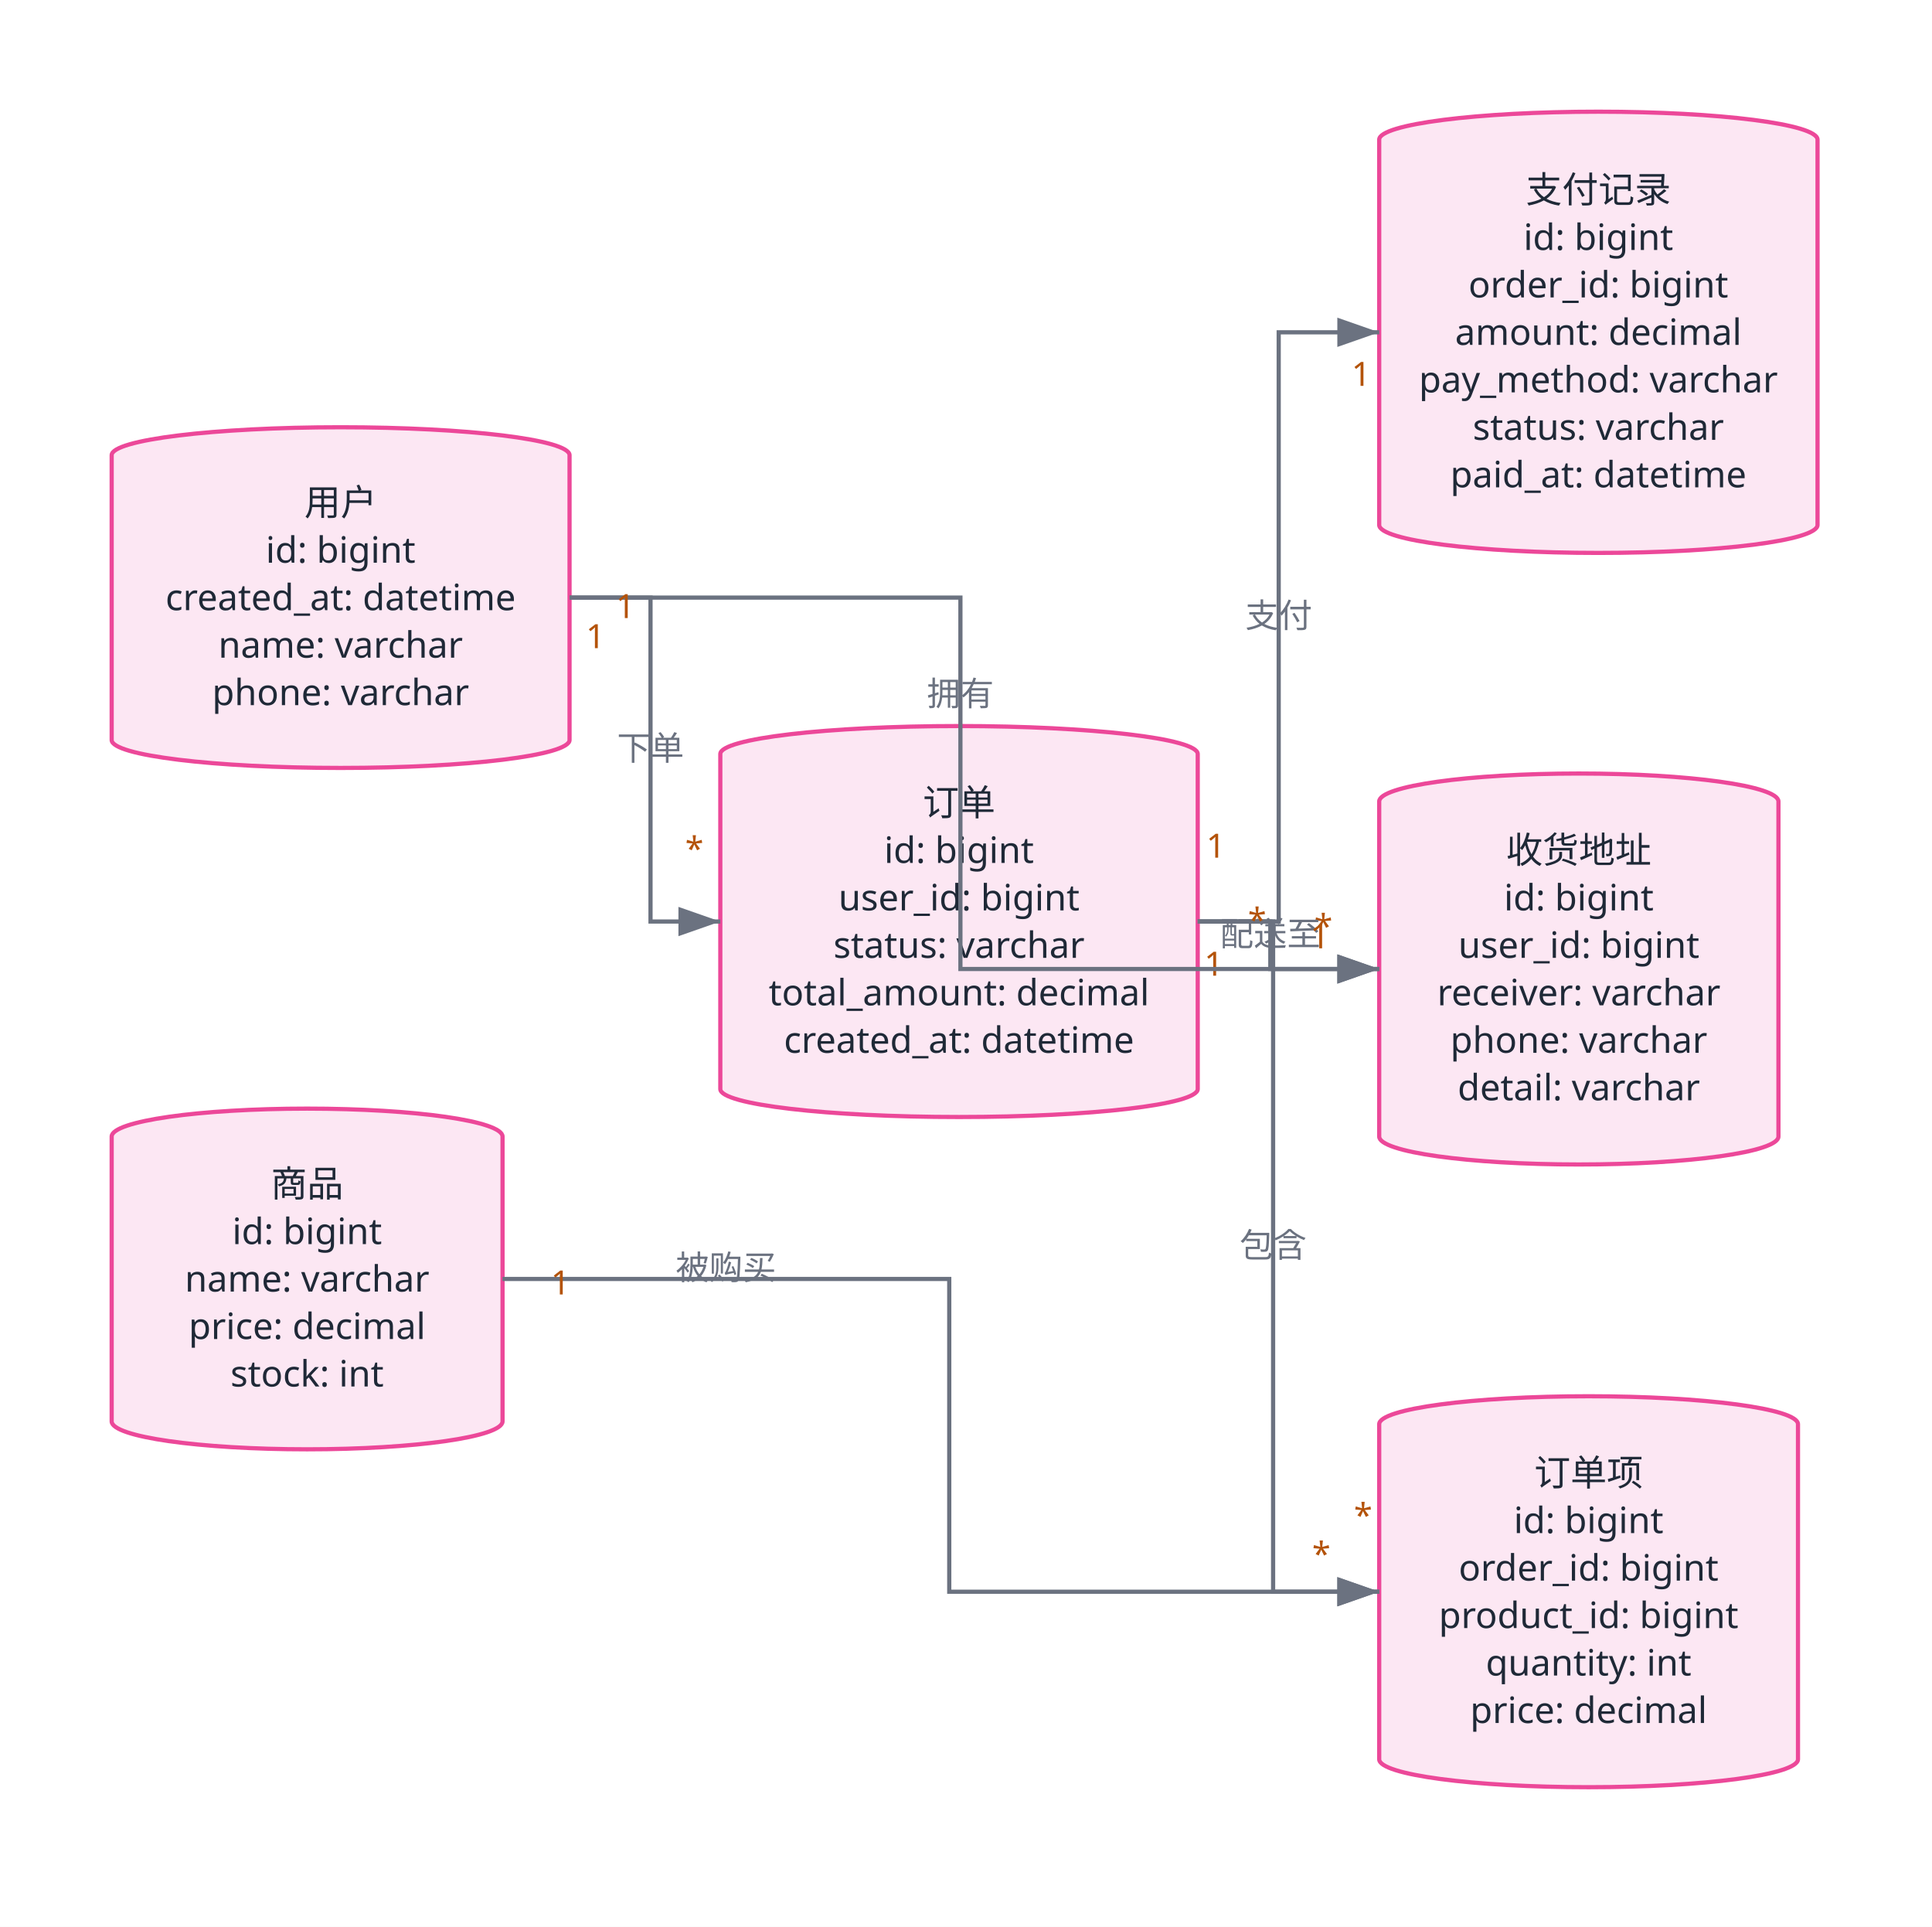
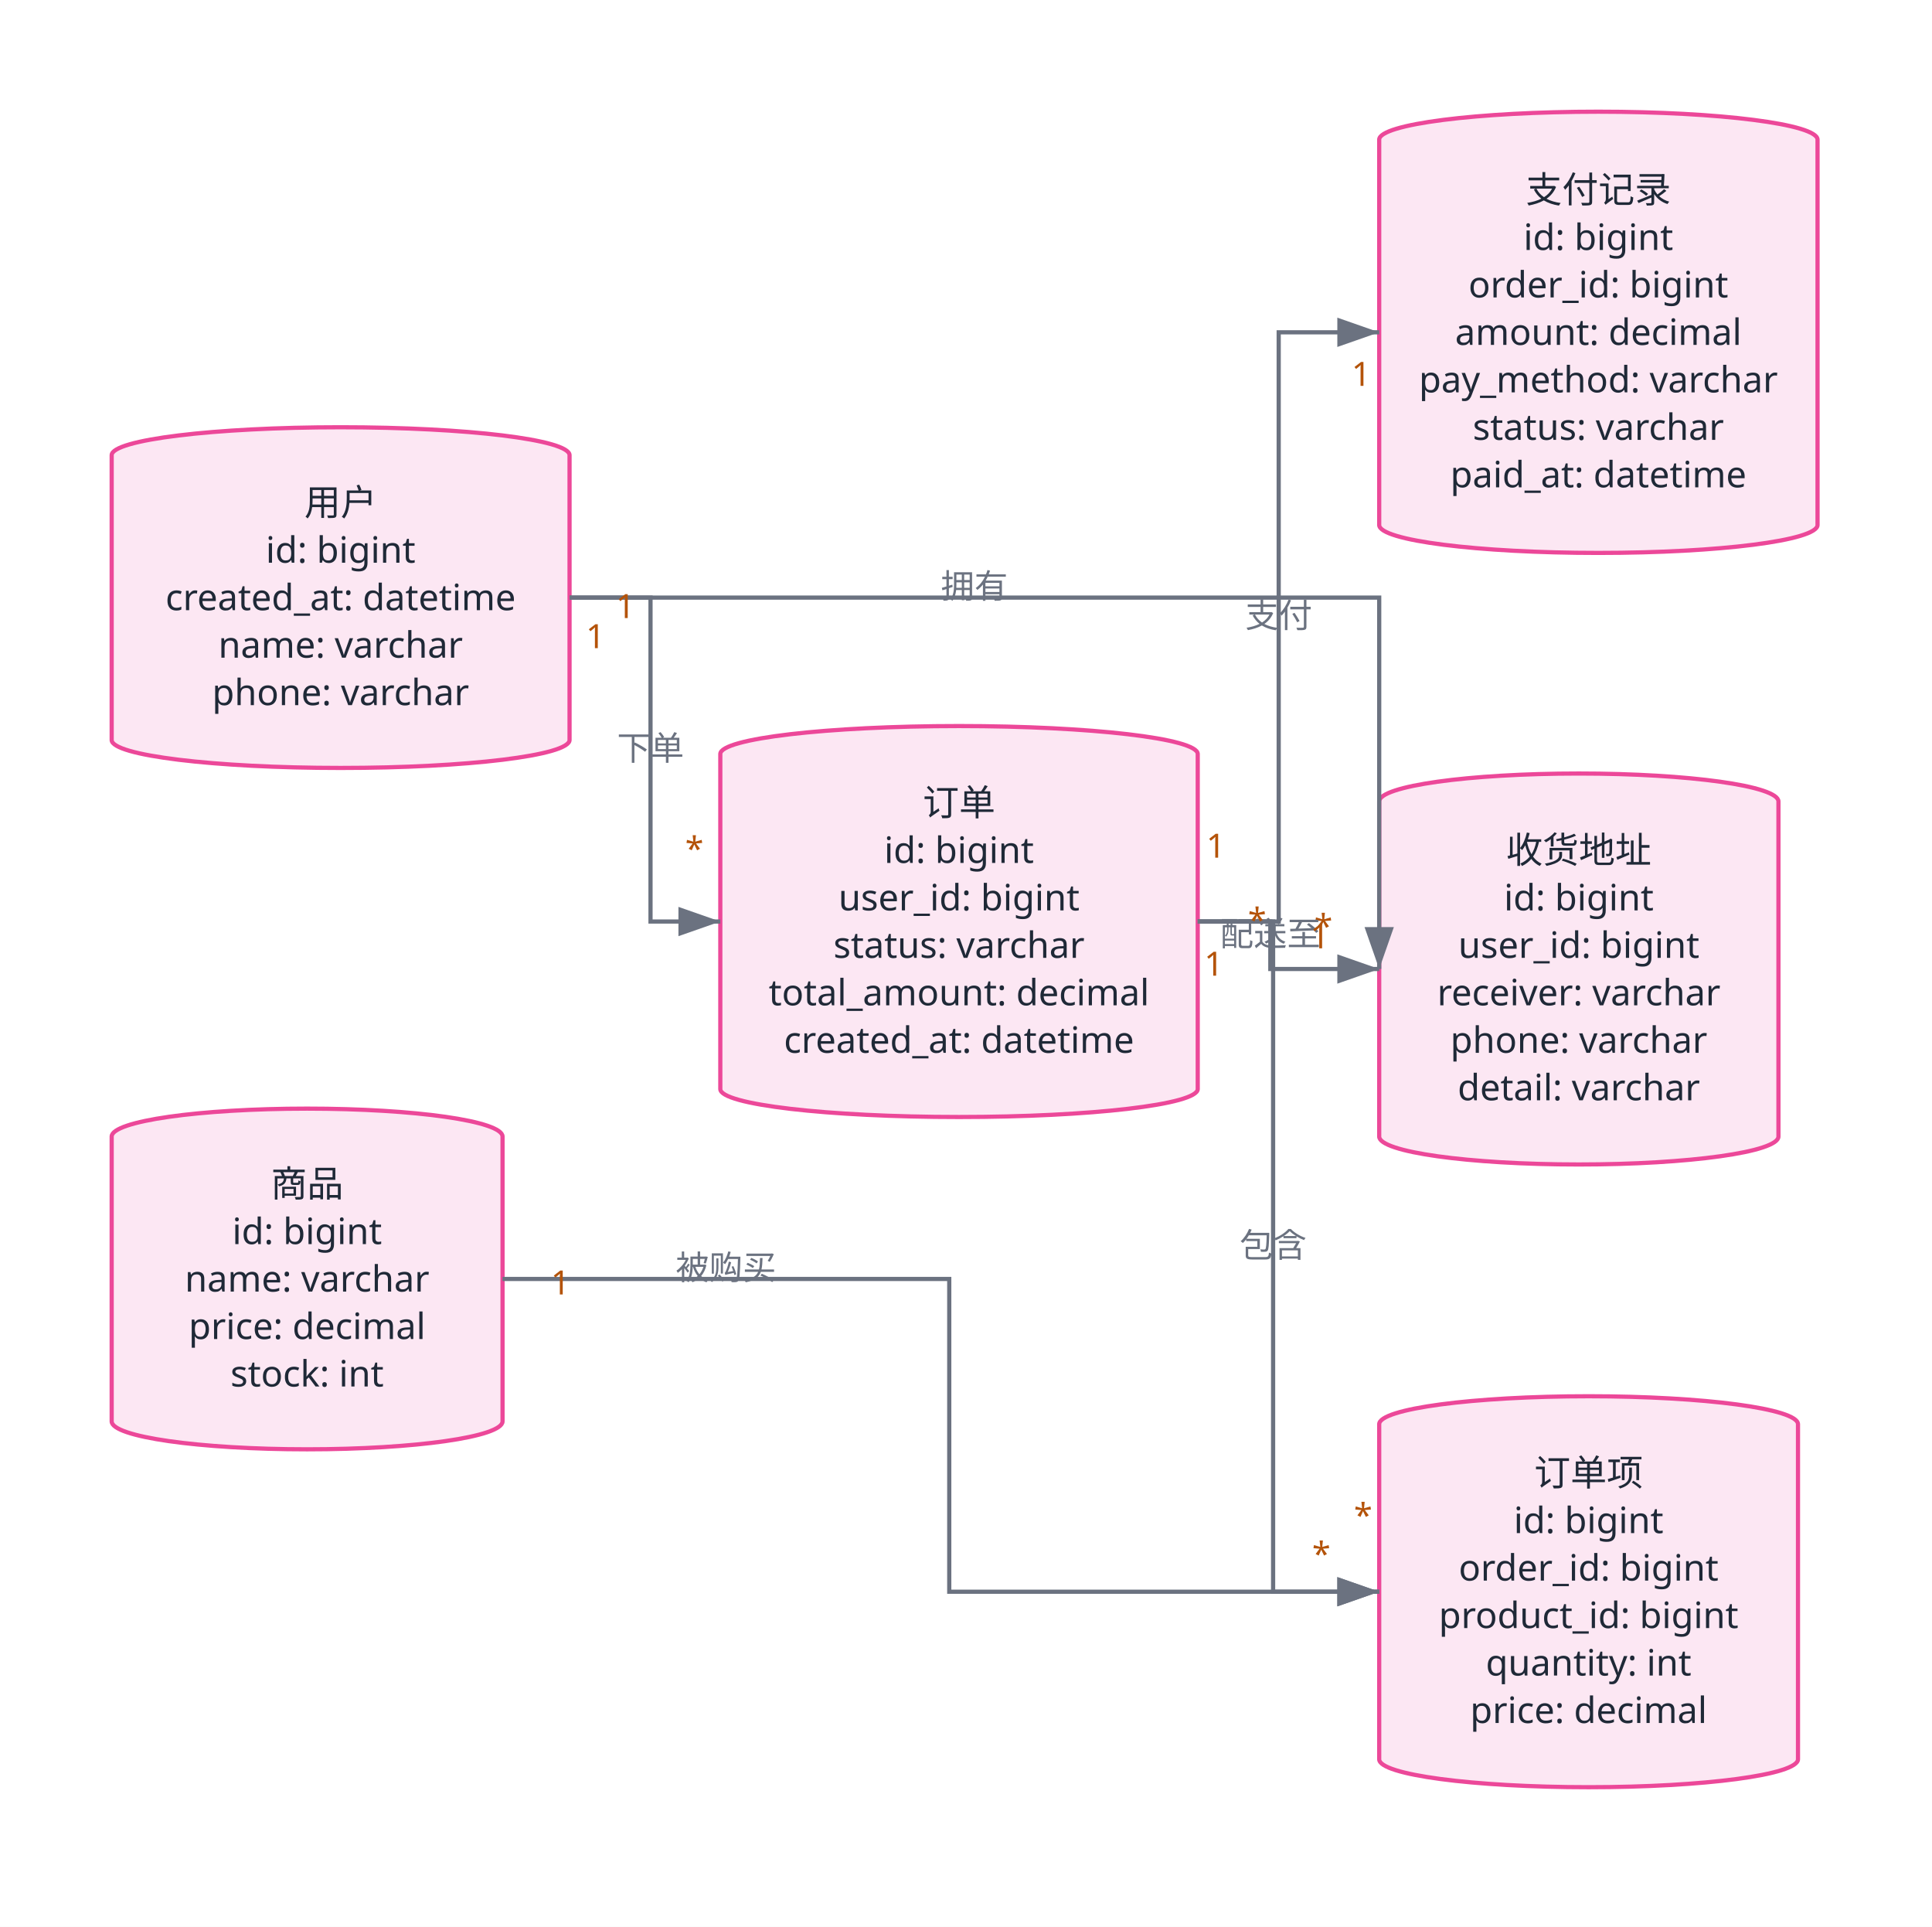
<svg xmlns="http://www.w3.org/2000/svg" width="692" height="690" viewBox="0 0 692 690">
  <defs>
    <marker id="arrowhead" markerWidth="10" markerHeight="7" refX="10" refY="3.5" orient="auto">
      <polygon points="0 0, 10 3.5, 0 7" fill="#6b7280" />
    </marker>
    <marker id="arrowhead-purple" markerWidth="10" markerHeight="7" refX="10" refY="3.5" orient="auto">
      <polygon points="0 0, 10 3.5, 0 7" fill="#7c3aed" />
    </marker>
  </defs>
  <style>.lgdl-anchors,.lgdl-edge-anchors{opacity:0;pointer-events:none;transition:opacity .12s ease}.lgdl-node:hover + .lgdl-anchors,.lgdl-class:hover + .lgdl-anchors,.lgdl-group:hover + .lgdl-anchors,.lgdl-lane:hover + .lgdl-anchors{opacity:1}.lgdl-edge:hover + .lgdl-edge-anchors,.lgdl-aggregate-edge:hover + .lgdl-edge-anchors{opacity:1}.lgdl-node.lgdl-hovered + .lgdl-anchors,.lgdl-class.lgdl-hovered + .lgdl-anchors,.lgdl-group.lgdl-hovered + .lgdl-anchors,.lgdl-lane.lgdl-hovered + .lgdl-anchors{opacity:1}.lgdl-edge.lgdl-hovered + .lgdl-edge-anchors,.lgdl-aggregate-edge.lgdl-hovered + .lgdl-edge-anchors{opacity:1}.lgdl-hovered{filter:drop-shadow(0 0 3px rgba(79,70,229,.65))}</style>
  <rect x="0" y="0" width="692" height="690" fill="#ffffff" />
  <g class="lgdl-node" data-lgdl-loc="nodes[0]">
    <path d="M 40,163 L 40,265 A 82,10 0 0 0 204,265 L 204,163 A 82,10 0 0 0 40,163 Z" fill="#fce7f3" stroke="#ec4899" stroke-width="1.5" />
    <text x="122" y="180" font-family="'Segoe UI', 'PingFang SC', 'Microsoft YaHei', sans-serif" font-size="13" fill="#1f2937" text-anchor="middle" dominant-baseline="middle">用户</text>
    <text x="122" y="197" font-family="'Segoe UI', 'PingFang SC', 'Microsoft YaHei', sans-serif" font-size="13" fill="#1f2937" text-anchor="middle" dominant-baseline="middle">id: bigint</text>
    <text x="122" y="214" font-family="'Segoe UI', 'PingFang SC', 'Microsoft YaHei', sans-serif" font-size="13" fill="#1f2937" text-anchor="middle" dominant-baseline="middle">created_at: datetime</text>
    <text x="122" y="231" font-family="'Segoe UI', 'PingFang SC', 'Microsoft YaHei', sans-serif" font-size="13" fill="#1f2937" text-anchor="middle" dominant-baseline="middle">name: varchar</text>
    <text x="122" y="248" font-family="'Segoe UI', 'PingFang SC', 'Microsoft YaHei', sans-serif" font-size="13" fill="#1f2937" text-anchor="middle" dominant-baseline="middle">phone: varchar</text>
  </g>
  <g class="lgdl-anchors">
    <circle cx="204.0" cy="214.0" r="3" fill="#ec4899" />
    <circle cx="204.0" cy="236.0" r="3" fill="#ec4899" />
    <circle cx="204.0" cy="261.3" r="3" fill="#ec4899" />
    <circle cx="180.1" cy="272.1" r="3" fill="#ec4899" />
    <circle cx="156.7" cy="274.1" r="3" fill="#ec4899" />
    <circle cx="138.3" cy="274.8" r="3" fill="#ec4899" />
    <circle cx="122.0" cy="275.0" r="3" fill="#ec4899" />
    <circle cx="105.7" cy="274.8" r="3" fill="#ec4899" />
    <circle cx="87.3" cy="274.1" r="3" fill="#ec4899" />
    <circle cx="63.9" cy="272.1" r="3" fill="#ec4899" />
    <circle cx="40.0" cy="261.3" r="3" fill="#ec4899" />
    <circle cx="40.0" cy="236.0" r="3" fill="#ec4899" />
    <circle cx="40.0" cy="214.0" r="3" fill="#ec4899" />
    <circle cx="40.0" cy="192.0" r="3" fill="#ec4899" />
    <circle cx="40.0" cy="166.7" r="3" fill="#ec4899" />
    <circle cx="63.9" cy="155.9" r="3" fill="#ec4899" />
    <circle cx="87.3" cy="153.9" r="3" fill="#ec4899" />
    <circle cx="105.7" cy="153.2" r="3" fill="#ec4899" />
    <circle cx="122.0" cy="153.0" r="3" fill="#ec4899" />
    <circle cx="138.3" cy="153.2" r="3" fill="#ec4899" />
    <circle cx="156.7" cy="153.9" r="3" fill="#ec4899" />
    <circle cx="180.1" cy="155.9" r="3" fill="#ec4899" />
    <circle cx="204.0" cy="166.7" r="3" fill="#ec4899" />
    <circle cx="204.0" cy="192.0" r="3" fill="#ec4899" />
  </g>
  <g class="lgdl-node" data-lgdl-loc="nodes[1]">
    <path d="M 258,270 L 258,390 A 85.5,10 0 0 0 429,390 L 429,270 A 85.5,10 0 0 0 258,270 Z" fill="#fce7f3" stroke="#ec4899" stroke-width="1.5" />
    <text x="343.5" y="287.5" font-family="'Segoe UI', 'PingFang SC', 'Microsoft YaHei', sans-serif" font-size="13" fill="#1f2937" text-anchor="middle" dominant-baseline="middle">订单</text>
    <text x="343.5" y="304.5" font-family="'Segoe UI', 'PingFang SC', 'Microsoft YaHei', sans-serif" font-size="13" fill="#1f2937" text-anchor="middle" dominant-baseline="middle">id: bigint</text>
    <text x="343.5" y="321.5" font-family="'Segoe UI', 'PingFang SC', 'Microsoft YaHei', sans-serif" font-size="13" fill="#1f2937" text-anchor="middle" dominant-baseline="middle">user_id: bigint</text>
    <text x="343.5" y="338.5" font-family="'Segoe UI', 'PingFang SC', 'Microsoft YaHei', sans-serif" font-size="13" fill="#1f2937" text-anchor="middle" dominant-baseline="middle">status: varchar</text>
    <text x="343.5" y="355.5" font-family="'Segoe UI', 'PingFang SC', 'Microsoft YaHei', sans-serif" font-size="13" fill="#1f2937" text-anchor="middle" dominant-baseline="middle">total_amount: decimal</text>
    <text x="343.5" y="372.5" font-family="'Segoe UI', 'PingFang SC', 'Microsoft YaHei', sans-serif" font-size="13" fill="#1f2937" text-anchor="middle" dominant-baseline="middle">created_at: datetime</text>
  </g>
  <g class="lgdl-anchors">
    <circle cx="429.0" cy="330.0" r="3" fill="#ec4899" />
    <circle cx="429.0" cy="352.9" r="3" fill="#ec4899" />
    <circle cx="429.0" cy="379.4" r="3" fill="#ec4899" />
    <circle cx="409.8" cy="396.3" r="3" fill="#ec4899" />
    <circle cx="383.3" cy="398.9" r="3" fill="#ec4899" />
    <circle cx="362.2" cy="399.8" r="3" fill="#ec4899" />
    <circle cx="343.5" cy="400.0" r="3" fill="#ec4899" />
    <circle cx="324.8" cy="399.8" r="3" fill="#ec4899" />
    <circle cx="303.7" cy="398.9" r="3" fill="#ec4899" />
    <circle cx="277.2" cy="396.3" r="3" fill="#ec4899" />
    <circle cx="258.0" cy="379.4" r="3" fill="#ec4899" />
    <circle cx="258.0" cy="352.9" r="3" fill="#ec4899" />
    <circle cx="258.0" cy="330.0" r="3" fill="#ec4899" />
    <circle cx="258.0" cy="307.1" r="3" fill="#ec4899" />
    <circle cx="258.0" cy="280.6" r="3" fill="#ec4899" />
    <circle cx="277.2" cy="263.7" r="3" fill="#ec4899" />
    <circle cx="303.7" cy="261.1" r="3" fill="#ec4899" />
    <circle cx="324.8" cy="260.2" r="3" fill="#ec4899" />
    <circle cx="343.5" cy="260.0" r="3" fill="#ec4899" />
    <circle cx="362.2" cy="260.2" r="3" fill="#ec4899" />
    <circle cx="383.3" cy="261.1" r="3" fill="#ec4899" />
    <circle cx="409.8" cy="263.7" r="3" fill="#ec4899" />
    <circle cx="429.0" cy="280.6" r="3" fill="#ec4899" />
    <circle cx="429.0" cy="307.1" r="3" fill="#ec4899" />
  </g>
  <g class="lgdl-node" data-lgdl-loc="nodes[2]">
    <path d="M 494,510 L 494,630 A 75,10 0 0 0 644,630 L 644,510 A 75,10 0 0 0 494,510 Z" fill="#fce7f3" stroke="#ec4899" stroke-width="1.5" />
    <text x="569" y="527.5" font-family="'Segoe UI', 'PingFang SC', 'Microsoft YaHei', sans-serif" font-size="13" fill="#1f2937" text-anchor="middle" dominant-baseline="middle">订单项</text>
    <text x="569" y="544.5" font-family="'Segoe UI', 'PingFang SC', 'Microsoft YaHei', sans-serif" font-size="13" fill="#1f2937" text-anchor="middle" dominant-baseline="middle">id: bigint</text>
    <text x="569" y="561.5" font-family="'Segoe UI', 'PingFang SC', 'Microsoft YaHei', sans-serif" font-size="13" fill="#1f2937" text-anchor="middle" dominant-baseline="middle">order_id: bigint</text>
    <text x="569" y="578.5" font-family="'Segoe UI', 'PingFang SC', 'Microsoft YaHei', sans-serif" font-size="13" fill="#1f2937" text-anchor="middle" dominant-baseline="middle">product_id: bigint</text>
    <text x="569" y="595.5" font-family="'Segoe UI', 'PingFang SC', 'Microsoft YaHei', sans-serif" font-size="13" fill="#1f2937" text-anchor="middle" dominant-baseline="middle">quantity: int</text>
    <text x="569" y="612.5" font-family="'Segoe UI', 'PingFang SC', 'Microsoft YaHei', sans-serif" font-size="13" fill="#1f2937" text-anchor="middle" dominant-baseline="middle">price: decimal</text>
  </g>
  <g class="lgdl-anchors">
    <circle cx="644.0" cy="570.0" r="3" fill="#ec4899" />
    <circle cx="644.0" cy="590.1" r="3" fill="#ec4899" />
    <circle cx="644.0" cy="613.3" r="3" fill="#ec4899" />
    <circle cx="634.0" cy="635.0" r="3" fill="#ec4899" />
    <circle cx="608.5" cy="638.5" r="3" fill="#ec4899" />
    <circle cx="587.7" cy="639.7" r="3" fill="#ec4899" />
    <circle cx="569.0" cy="640.0" r="3" fill="#ec4899" />
    <circle cx="550.3" cy="639.7" r="3" fill="#ec4899" />
    <circle cx="529.5" cy="638.5" r="3" fill="#ec4899" />
    <circle cx="504.0" cy="635.0" r="3" fill="#ec4899" />
    <circle cx="494.0" cy="613.3" r="3" fill="#ec4899" />
    <circle cx="494.0" cy="590.1" r="3" fill="#ec4899" />
    <circle cx="494.0" cy="570.0" r="3" fill="#ec4899" />
    <circle cx="494.0" cy="549.9" r="3" fill="#ec4899" />
    <circle cx="494.0" cy="526.7" r="3" fill="#ec4899" />
    <circle cx="504.0" cy="505.0" r="3" fill="#ec4899" />
    <circle cx="529.5" cy="501.5" r="3" fill="#ec4899" />
    <circle cx="550.3" cy="500.3" r="3" fill="#ec4899" />
    <circle cx="569.0" cy="500.0" r="3" fill="#ec4899" />
    <circle cx="587.7" cy="500.3" r="3" fill="#ec4899" />
    <circle cx="608.5" cy="501.5" r="3" fill="#ec4899" />
    <circle cx="634.0" cy="505.0" r="3" fill="#ec4899" />
    <circle cx="644.0" cy="526.7" r="3" fill="#ec4899" />
    <circle cx="644.0" cy="549.9" r="3" fill="#ec4899" />
  </g>
  <g class="lgdl-node" data-lgdl-loc="nodes[3]">
    <path d="M 40,407 L 40,509 A 70,10 0 0 0 180,509 L 180,407 A 70,10 0 0 0 40,407 Z" fill="#fce7f3" stroke="#ec4899" stroke-width="1.5" />
    <text x="110" y="424" font-family="'Segoe UI', 'PingFang SC', 'Microsoft YaHei', sans-serif" font-size="13" fill="#1f2937" text-anchor="middle" dominant-baseline="middle">商品</text>
    <text x="110" y="441" font-family="'Segoe UI', 'PingFang SC', 'Microsoft YaHei', sans-serif" font-size="13" fill="#1f2937" text-anchor="middle" dominant-baseline="middle">id: bigint</text>
    <text x="110" y="458" font-family="'Segoe UI', 'PingFang SC', 'Microsoft YaHei', sans-serif" font-size="13" fill="#1f2937" text-anchor="middle" dominant-baseline="middle">name: varchar</text>
    <text x="110" y="475" font-family="'Segoe UI', 'PingFang SC', 'Microsoft YaHei', sans-serif" font-size="13" fill="#1f2937" text-anchor="middle" dominant-baseline="middle">price: decimal</text>
    <text x="110" y="492" font-family="'Segoe UI', 'PingFang SC', 'Microsoft YaHei', sans-serif" font-size="13" fill="#1f2937" text-anchor="middle" dominant-baseline="middle">stock: int</text>
  </g>
  <g class="lgdl-anchors">
    <circle cx="180.0" cy="458.0" r="3" fill="#ec4899" />
    <circle cx="180.0" cy="476.8" r="3" fill="#ec4899" />
    <circle cx="180.0" cy="498.4" r="3" fill="#ec4899" />
    <circle cx="166.8" cy="514.8" r="3" fill="#ec4899" />
    <circle cx="144.5" cy="517.7" r="3" fill="#ec4899" />
    <circle cx="126.3" cy="518.7" r="3" fill="#ec4899" />
    <circle cx="110.0" cy="519.0" r="3" fill="#ec4899" />
    <circle cx="93.7" cy="518.7" r="3" fill="#ec4899" />
    <circle cx="75.5" cy="517.7" r="3" fill="#ec4899" />
    <circle cx="53.2" cy="514.8" r="3" fill="#ec4899" />
    <circle cx="40.0" cy="498.4" r="3" fill="#ec4899" />
    <circle cx="40.0" cy="476.8" r="3" fill="#ec4899" />
    <circle cx="40.0" cy="458.0" r="3" fill="#ec4899" />
    <circle cx="40.0" cy="439.2" r="3" fill="#ec4899" />
    <circle cx="40.0" cy="417.6" r="3" fill="#ec4899" />
    <circle cx="53.2" cy="401.2" r="3" fill="#ec4899" />
    <circle cx="75.5" cy="398.3" r="3" fill="#ec4899" />
    <circle cx="93.7" cy="397.3" r="3" fill="#ec4899" />
    <circle cx="110.0" cy="397.0" r="3" fill="#ec4899" />
    <circle cx="126.3" cy="397.3" r="3" fill="#ec4899" />
    <circle cx="144.5" cy="398.3" r="3" fill="#ec4899" />
    <circle cx="166.8" cy="401.2" r="3" fill="#ec4899" />
    <circle cx="180.0" cy="417.6" r="3" fill="#ec4899" />
    <circle cx="180.0" cy="439.2" r="3" fill="#ec4899" />
  </g>
  <g class="lgdl-node" data-lgdl-loc="nodes[4]">
    <path d="M 494,50 L 494,188 A 78.5,10 0 0 0 651,188 L 651,50 A 78.5,10 0 0 0 494,50 Z" fill="#fce7f3" stroke="#ec4899" stroke-width="1.5" />
    <text x="572.5" y="68" font-family="'Segoe UI', 'PingFang SC', 'Microsoft YaHei', sans-serif" font-size="13" fill="#1f2937" text-anchor="middle" dominant-baseline="middle">支付记录</text>
    <text x="572.5" y="85" font-family="'Segoe UI', 'PingFang SC', 'Microsoft YaHei', sans-serif" font-size="13" fill="#1f2937" text-anchor="middle" dominant-baseline="middle">id: bigint</text>
    <text x="572.5" y="102" font-family="'Segoe UI', 'PingFang SC', 'Microsoft YaHei', sans-serif" font-size="13" fill="#1f2937" text-anchor="middle" dominant-baseline="middle">order_id: bigint</text>
    <text x="572.5" y="119" font-family="'Segoe UI', 'PingFang SC', 'Microsoft YaHei', sans-serif" font-size="13" fill="#1f2937" text-anchor="middle" dominant-baseline="middle">amount: decimal</text>
    <text x="572.5" y="136" font-family="'Segoe UI', 'PingFang SC', 'Microsoft YaHei', sans-serif" font-size="13" fill="#1f2937" text-anchor="middle" dominant-baseline="middle">pay_method: varchar</text>
    <text x="572.5" y="153" font-family="'Segoe UI', 'PingFang SC', 'Microsoft YaHei', sans-serif" font-size="13" fill="#1f2937" text-anchor="middle" dominant-baseline="middle">status: varchar</text>
    <text x="572.5" y="170" font-family="'Segoe UI', 'PingFang SC', 'Microsoft YaHei', sans-serif" font-size="13" fill="#1f2937" text-anchor="middle" dominant-baseline="middle">paid_at: datetime</text>
  </g>
  <g class="lgdl-anchors">
    <circle cx="651.0" cy="119.0" r="3" fill="#ec4899" />
    <circle cx="651.0" cy="140.0" r="3" fill="#ec4899" />
    <circle cx="651.0" cy="164.3" r="3" fill="#ec4899" />
    <circle cx="645.3" cy="191.8" r="3" fill="#ec4899" />
    <circle cx="617.1" cy="196.2" r="3" fill="#ec4899" />
    <circle cx="593.6" cy="197.6" r="3" fill="#ec4899" />
    <circle cx="572.5" cy="198.0" r="3" fill="#ec4899" />
    <circle cx="551.4" cy="197.6" r="3" fill="#ec4899" />
    <circle cx="527.9" cy="196.2" r="3" fill="#ec4899" />
    <circle cx="499.7" cy="191.8" r="3" fill="#ec4899" />
    <circle cx="494.0" cy="164.3" r="3" fill="#ec4899" />
    <circle cx="494.0" cy="140.0" r="3" fill="#ec4899" />
    <circle cx="494.0" cy="119.0" r="3" fill="#ec4899" />
    <circle cx="494.0" cy="98.0" r="3" fill="#ec4899" />
    <circle cx="494.0" cy="73.7" r="3" fill="#ec4899" />
    <circle cx="499.7" cy="46.2" r="3" fill="#ec4899" />
    <circle cx="527.9" cy="41.8" r="3" fill="#ec4899" />
    <circle cx="551.4" cy="40.4" r="3" fill="#ec4899" />
    <circle cx="572.5" cy="40.0" r="3" fill="#ec4899" />
    <circle cx="593.6" cy="40.4" r="3" fill="#ec4899" />
    <circle cx="617.1" cy="41.8" r="3" fill="#ec4899" />
    <circle cx="645.3" cy="46.2" r="3" fill="#ec4899" />
    <circle cx="651.0" cy="73.7" r="3" fill="#ec4899" />
    <circle cx="651.0" cy="98.0" r="3" fill="#ec4899" />
  </g>
  <g class="lgdl-node" data-lgdl-loc="nodes[5]">
    <path d="M 494,287 L 494,407 A 71.5,10 0 0 0 637,407 L 637,287 A 71.5,10 0 0 0 494,287 Z" fill="#fce7f3" stroke="#ec4899" stroke-width="1.5" />
    <text x="565.5" y="304.5" font-family="'Segoe UI', 'PingFang SC', 'Microsoft YaHei', sans-serif" font-size="13" fill="#1f2937" text-anchor="middle" dominant-baseline="middle">收货地址</text>
    <text x="565.5" y="321.5" font-family="'Segoe UI', 'PingFang SC', 'Microsoft YaHei', sans-serif" font-size="13" fill="#1f2937" text-anchor="middle" dominant-baseline="middle">id: bigint</text>
    <text x="565.5" y="338.5" font-family="'Segoe UI', 'PingFang SC', 'Microsoft YaHei', sans-serif" font-size="13" fill="#1f2937" text-anchor="middle" dominant-baseline="middle">user_id: bigint</text>
    <text x="565.5" y="355.5" font-family="'Segoe UI', 'PingFang SC', 'Microsoft YaHei', sans-serif" font-size="13" fill="#1f2937" text-anchor="middle" dominant-baseline="middle">receiver: varchar</text>
    <text x="565.5" y="372.5" font-family="'Segoe UI', 'PingFang SC', 'Microsoft YaHei', sans-serif" font-size="13" fill="#1f2937" text-anchor="middle" dominant-baseline="middle">phone: varchar</text>
    <text x="565.5" y="389.5" font-family="'Segoe UI', 'PingFang SC', 'Microsoft YaHei', sans-serif" font-size="13" fill="#1f2937" text-anchor="middle" dominant-baseline="middle">detail: varchar</text>
  </g>
  <g class="lgdl-anchors">
    <circle cx="637.0" cy="347.0" r="3" fill="#ec4899" />
    <circle cx="637.0" cy="366.2" r="3" fill="#ec4899" />
    <circle cx="637.0" cy="388.3" r="3" fill="#ec4899" />
    <circle cx="629.9" cy="411.4" r="3" fill="#ec4899" />
    <circle cx="605.0" cy="415.3" r="3" fill="#ec4899" />
    <circle cx="584.2" cy="416.7" r="3" fill="#ec4899" />
    <circle cx="565.5" cy="417.0" r="3" fill="#ec4899" />
    <circle cx="546.8" cy="416.7" r="3" fill="#ec4899" />
    <circle cx="526.0" cy="415.3" r="3" fill="#ec4899" />
    <circle cx="501.1" cy="411.4" r="3" fill="#ec4899" />
    <circle cx="494.0" cy="388.3" r="3" fill="#ec4899" />
    <circle cx="494.0" cy="366.2" r="3" fill="#ec4899" />
    <circle cx="494.0" cy="347.0" r="3" fill="#ec4899" />
    <circle cx="494.0" cy="327.8" r="3" fill="#ec4899" />
    <circle cx="494.0" cy="305.7" r="3" fill="#ec4899" />
    <circle cx="501.1" cy="282.6" r="3" fill="#ec4899" />
    <circle cx="526.0" cy="278.7" r="3" fill="#ec4899" />
    <circle cx="546.8" cy="277.3" r="3" fill="#ec4899" />
    <circle cx="565.5" cy="277.0" r="3" fill="#ec4899" />
    <circle cx="584.2" cy="277.3" r="3" fill="#ec4899" />
    <circle cx="605.0" cy="278.7" r="3" fill="#ec4899" />
    <circle cx="629.9" cy="282.6" r="3" fill="#ec4899" />
    <circle cx="637.0" cy="305.7" r="3" fill="#ec4899" />
    <circle cx="637.0" cy="327.8" r="3" fill="#ec4899" />
  </g>
  <g class="lgdl-edge" data-lgdl-loc="edges[0]">
    <path d="M 204,214 L 233,214 L 233,330 L 258,330" fill="none" stroke="#6b7280" stroke-width="1.5" marker-end="url(#arrowhead)" />
    <text x="233" y="268" font-family="'Segoe UI', 'PingFang SC', 'Microsoft YaHei', sans-serif" font-size="12" fill="#6b7280" text-anchor="middle" dominant-baseline="middle">下单</text>
    <text x="213.285" y="227.945" font-family="'Segoe UI', 'PingFang SC', 'Microsoft YaHei', sans-serif" font-size="12" fill="#b45309" text-anchor="middle" dominant-baseline="middle">1</text>
    <text x="248.715" y="304.055" font-family="'Segoe UI', 'PingFang SC', 'Microsoft YaHei', sans-serif" font-size="12" fill="#b45309" text-anchor="middle" dominant-baseline="middle">*</text>
  </g>
  <g class="lgdl-edge-anchors">
    <circle cx="204.0" cy="214.0" r="3.5" fill="#6b7280" />
    <circle cx="258.0" cy="330.0" r="3.5" fill="#6b7280" />
  </g>
  <g class="lgdl-edge" data-lgdl-loc="edges[1]">
    <path d="M 429,330 L 456,330 L 456,570 L 494,570" fill="none" stroke="#6b7280" stroke-width="1.5" marker-end="url(#arrowhead)" />
    <text x="456" y="446" font-family="'Segoe UI', 'PingFang SC', 'Microsoft YaHei', sans-serif" font-size="12" fill="#6b7280" text-anchor="middle" dominant-baseline="middle">包含</text>
    <text x="434.751" y="345.235" font-family="'Segoe UI', 'PingFang SC', 'Microsoft YaHei', sans-serif" font-size="12" fill="#b45309" text-anchor="middle" dominant-baseline="middle">1</text>
    <text x="488.249" y="542.765" font-family="'Segoe UI', 'PingFang SC', 'Microsoft YaHei', sans-serif" font-size="12" fill="#b45309" text-anchor="middle" dominant-baseline="middle">*</text>
  </g>
  <g class="lgdl-edge-anchors">
    <circle cx="429.0" cy="330.0" r="3.5" fill="#6b7280" />
    <circle cx="494.0" cy="570.0" r="3.5" fill="#6b7280" />
  </g>
  <g class="lgdl-edge" data-lgdl-loc="edges[2]">
    <path d="M 180,458 L 340,458 L 340,570 L 494,570" fill="none" stroke="#6b7280" stroke-width="1.5" marker-end="url(#arrowhead)" />
    <text x="260" y="454" font-family="'Segoe UI', 'PingFang SC', 'Microsoft YaHei', sans-serif" font-size="12" fill="#6b7280" text-anchor="middle" dominant-baseline="middle">被购买</text>
    <text x="200.721" y="459.391" font-family="'Segoe UI', 'PingFang SC', 'Microsoft YaHei', sans-serif" font-size="12" fill="#b45309" text-anchor="middle" dominant-baseline="middle">1</text>
    <text x="473.279" y="556.609" font-family="'Segoe UI', 'PingFang SC', 'Microsoft YaHei', sans-serif" font-size="12" fill="#b45309" text-anchor="middle" dominant-baseline="middle">*</text>
  </g>
  <g class="lgdl-edge-anchors">
    <circle cx="180.0" cy="458.0" r="3.5" fill="#6b7280" />
    <circle cx="494.0" cy="570.0" r="3.5" fill="#6b7280" />
  </g>
  <g class="lgdl-edge" data-lgdl-loc="edges[3]">
-     <path d="M 204,214 L 344,214 L 344,347 L 494,347" fill="none" stroke="#6b7280" stroke-width="1.5" marker-end="url(#arrowhead)" />
-     <text x="344" y="248.5" font-family="'Segoe UI', 'PingFang SC', 'Microsoft YaHei', sans-serif" font-size="12" fill="#6b7280" text-anchor="middle" dominant-baseline="middle">拥有</text>
+     <path d="M 204,214 L 494,214 L 494,347" fill="none" stroke="#6b7280" stroke-width="1.5" marker-end="url(#arrowhead)" />
+     <text x="349" y="210" font-family="'Segoe UI', 'PingFang SC', 'Microsoft YaHei', sans-serif" font-size="12" fill="#6b7280" text-anchor="middle" dominant-baseline="middle">拥有</text>
    <text x="223.997" y="217.171" font-family="'Segoe UI', 'PingFang SC', 'Microsoft YaHei', sans-serif" font-size="12" fill="#b45309" text-anchor="middle" dominant-baseline="middle">1</text>
    <text x="474.003" y="331.829" font-family="'Segoe UI', 'PingFang SC', 'Microsoft YaHei', sans-serif" font-size="12" fill="#b45309" text-anchor="middle" dominant-baseline="middle">*</text>
  </g>
  <g class="lgdl-edge-anchors">
    <circle cx="204.0" cy="214.0" r="3.5" fill="#6b7280" />
    <circle cx="494.0" cy="347.0" r="3.5" fill="#6b7280" />
  </g>
  <g class="lgdl-edge" data-lgdl-loc="edges[4]">
    <path d="M 429,330 L 458,330 L 458,119 L 494,119" fill="none" stroke="#6b7280" stroke-width="1.5" marker-end="url(#arrowhead)" />
    <text x="458" y="220.5" font-family="'Segoe UI', 'PingFang SC', 'Microsoft YaHei', sans-serif" font-size="12" fill="#6b7280" text-anchor="middle" dominant-baseline="middle">支付</text>
    <text x="435.477" y="302.975" font-family="'Segoe UI', 'PingFang SC', 'Microsoft YaHei', sans-serif" font-size="12" fill="#b45309" text-anchor="middle" dominant-baseline="middle">1</text>
    <text x="487.523" y="134.025" font-family="'Segoe UI', 'PingFang SC', 'Microsoft YaHei', sans-serif" font-size="12" fill="#b45309" text-anchor="middle" dominant-baseline="middle">1</text>
  </g>
  <g class="lgdl-edge-anchors">
    <circle cx="429.0" cy="330.0" r="3.5" fill="#6b7280" />
    <circle cx="494.0" cy="119.0" r="3.5" fill="#6b7280" />
  </g>
  <g class="lgdl-edge" data-lgdl-loc="edges[5]">
    <path d="M 429,330 L 455,330 L 455,347 L 494,347" fill="none" stroke="#6b7280" stroke-width="1.5" marker-end="url(#arrowhead)" />
    <text x="455" y="334.5" font-family="'Segoe UI', 'PingFang SC', 'Microsoft YaHei', sans-serif" font-size="12" fill="#6b7280" text-anchor="middle" dominant-baseline="middle">配送至</text>
    <text x="450.284" y="329.567" font-family="'Segoe UI', 'PingFang SC', 'Microsoft YaHei', sans-serif" font-size="12" fill="#b45309" text-anchor="middle" dominant-baseline="middle">*</text>
    <text x="472.716" y="335.433" font-family="'Segoe UI', 'PingFang SC', 'Microsoft YaHei', sans-serif" font-size="12" fill="#b45309" text-anchor="middle" dominant-baseline="middle">1</text>
  </g>
  <g class="lgdl-edge-anchors">
    <circle cx="429.0" cy="330.0" r="3.5" fill="#6b7280" />
    <circle cx="494.0" cy="347.0" r="3.5" fill="#6b7280" />
  </g>
</svg>
